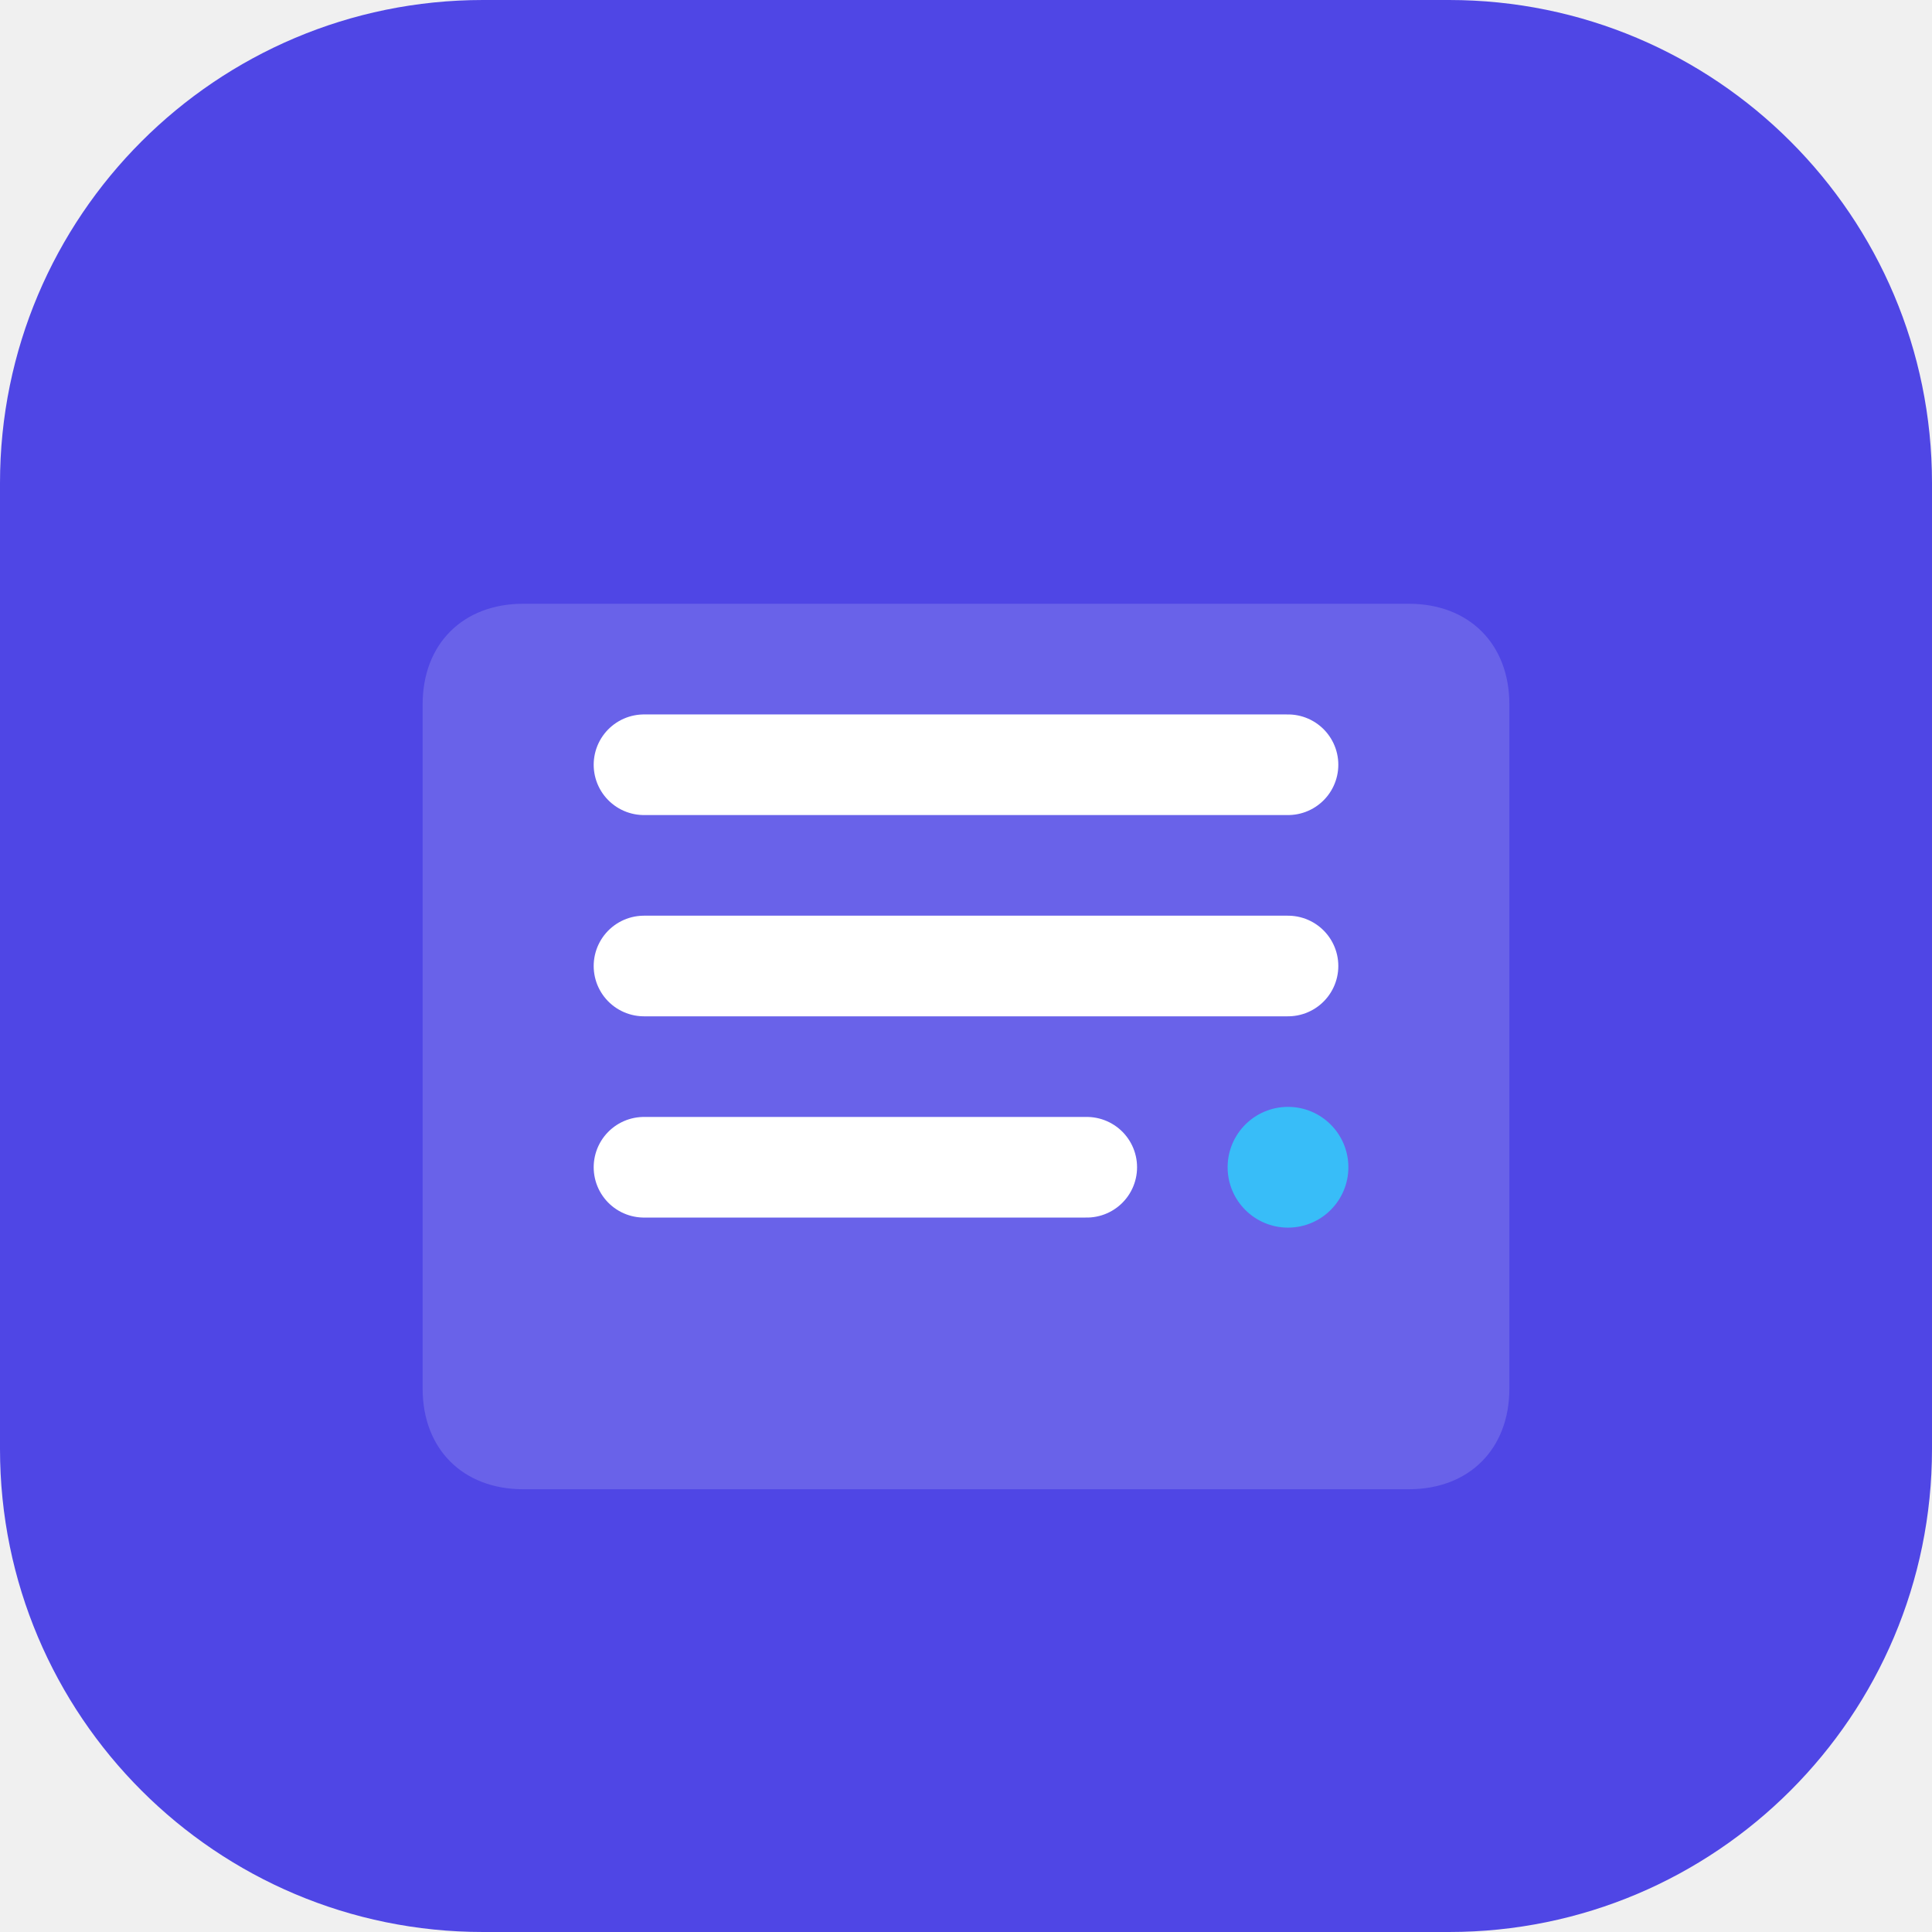
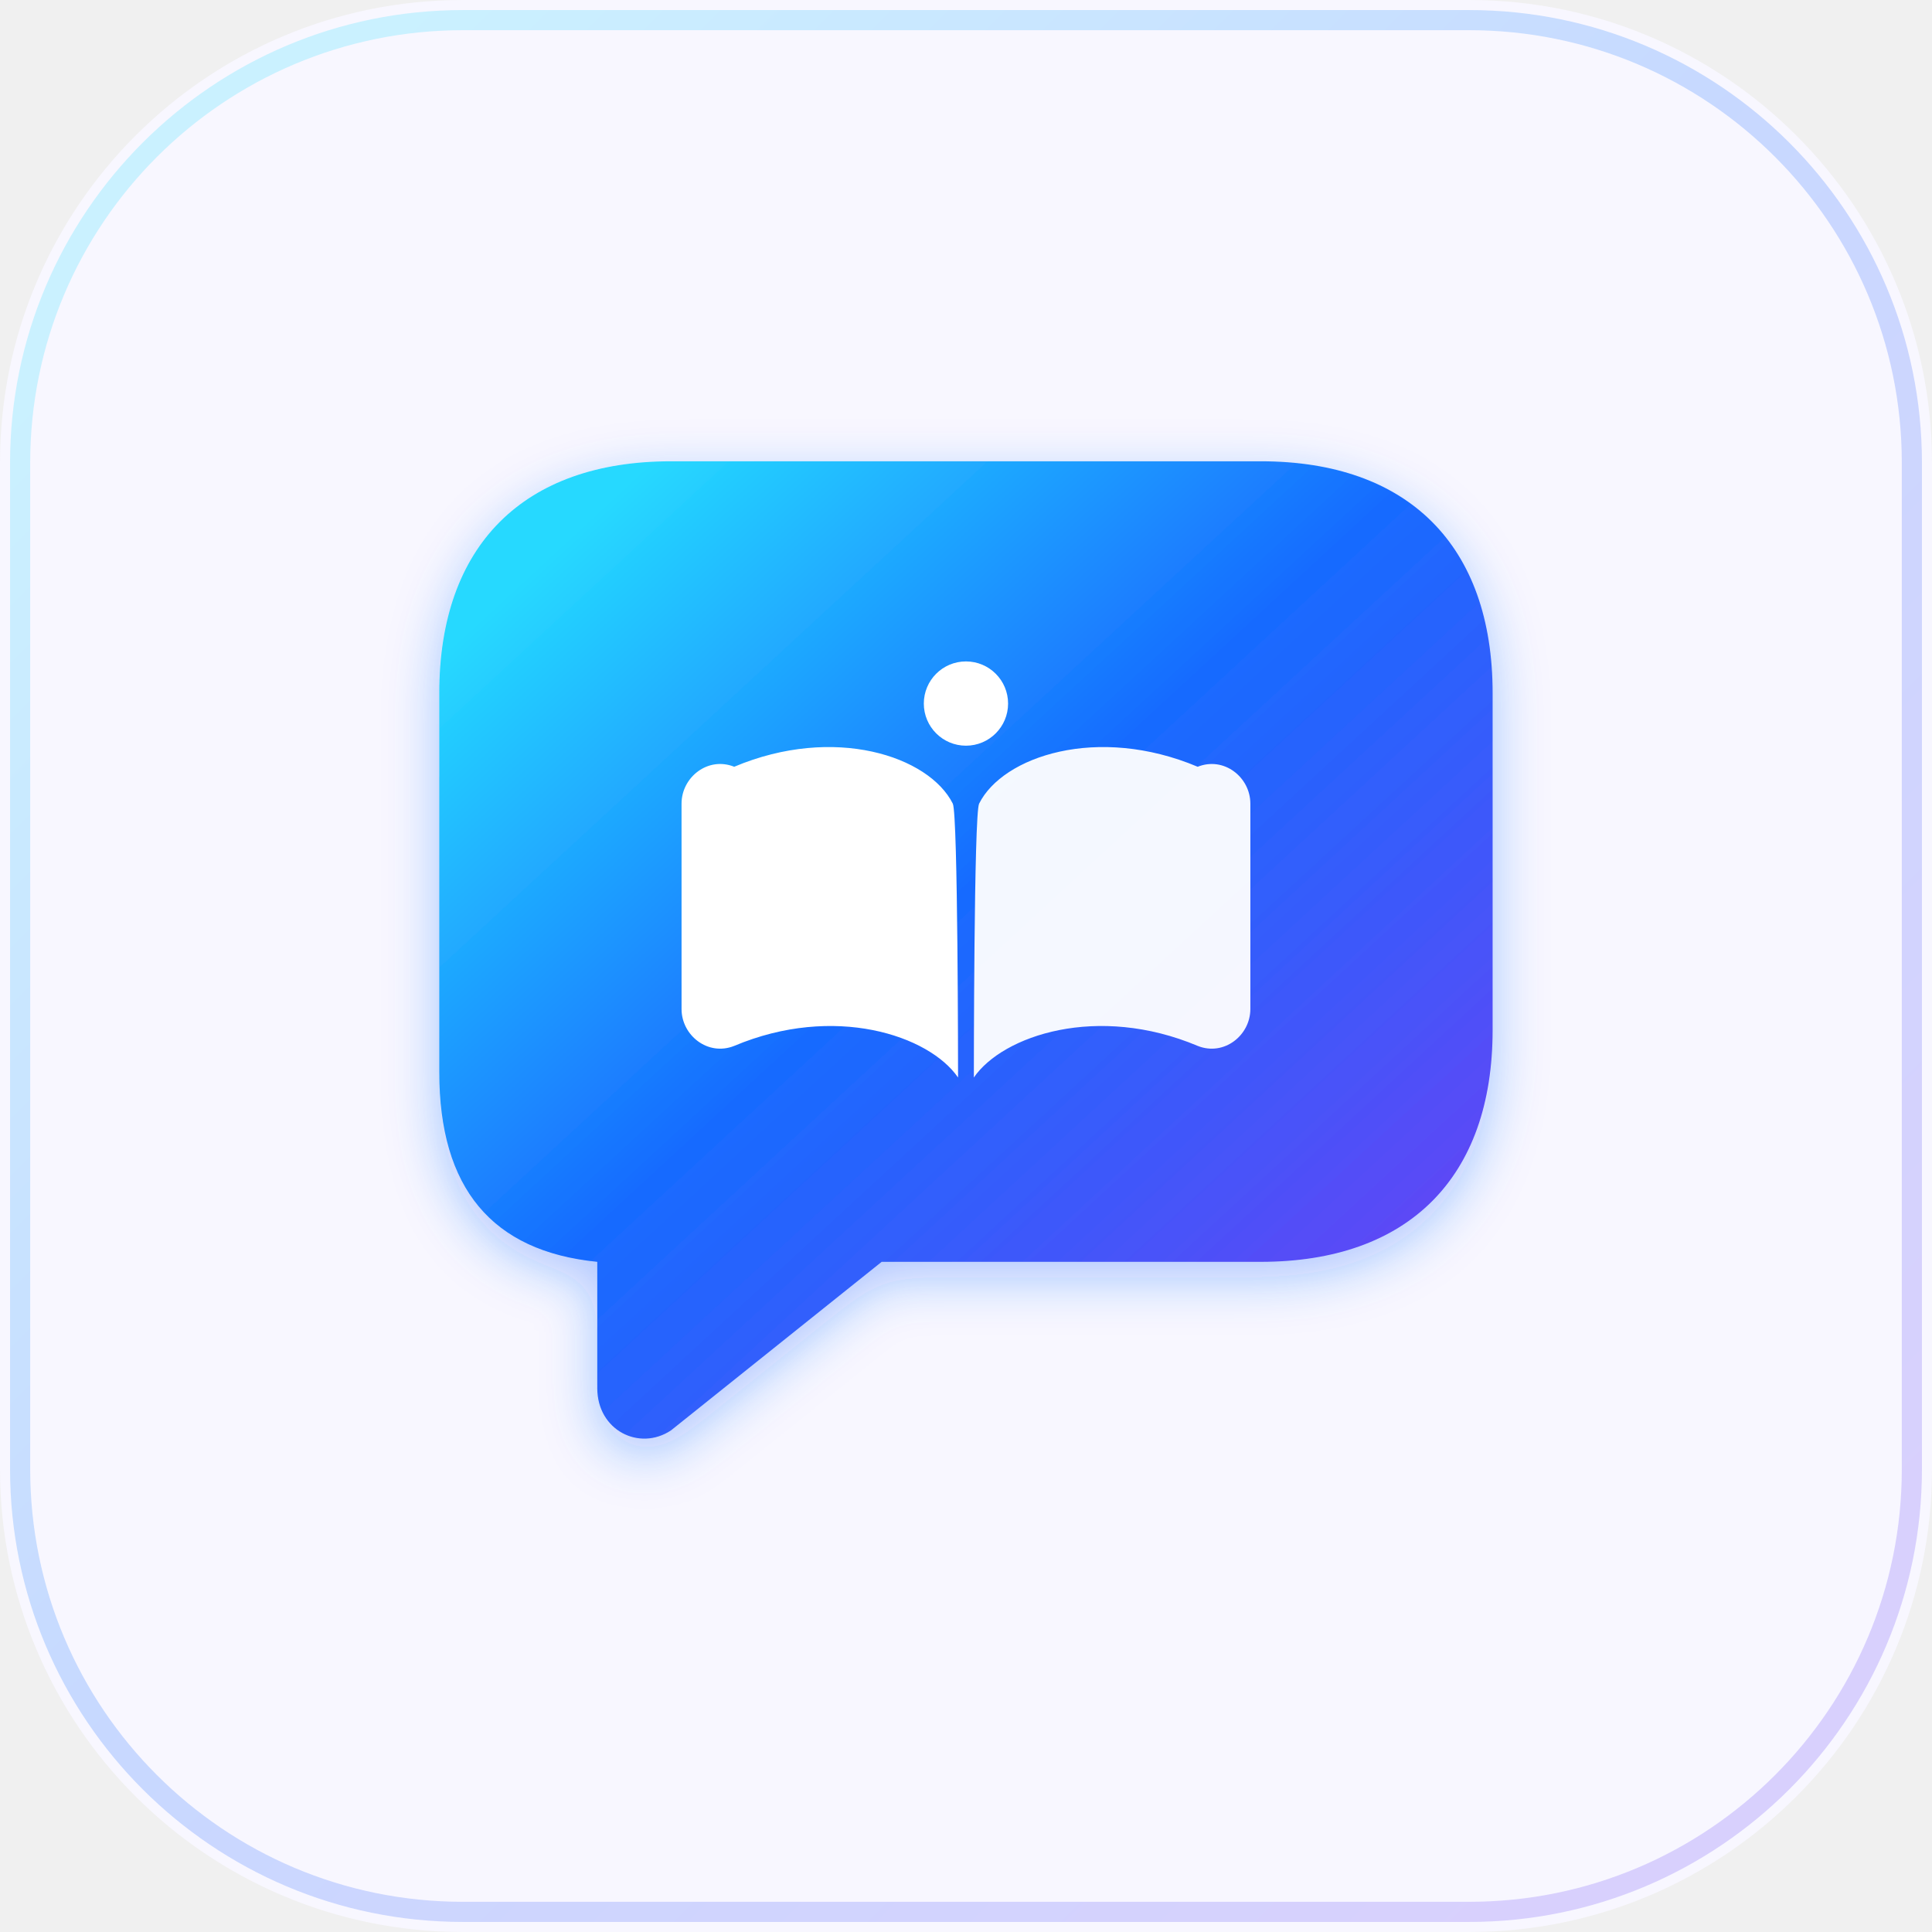
<svg xmlns="http://www.w3.org/2000/svg" viewBox="0 0 192 192" fill="none">
-   <rect width="192" height="192" rx="48" fill="#4F46E5" />
-   <path d="M52 60h88c6 0 10 4 10 10v68c0 6-4 10-10 10H52c-6 0-10-4-10-10V70c0-6 4-10 10-10z" fill="#ffffff" fill-opacity="0.15" />
-   <path d="M64 76h64M64 96h64M64 116h44" stroke="#ffffff" stroke-width="10" stroke-linecap="round" />
-   <circle cx="128" cy="116" r="6" fill="#38BDF8" />
+   <defs>
+     <linearGradient id="wpPwaGrad192" x1="10%" y1="10%" x2="90%" y2="90%">
+       <stop offset="0%" stop-color="#26D9FF" />
+       <stop offset="46%" stop-color="#176BFF" />
+       <stop offset="100%" stop-color="#6545F5" />
+     </linearGradient>
+     <filter id="wpDropShadow192" x="-10%" y="-10%" width="120%" height="120%">
+       <feDropShadow dx="0" dy="6" stdDeviation="10" flood-color="#176BFF" flood-opacity="0.35" />
+     </filter>
+   </defs>
+   <rect width="192" height="192" rx="46" fill="#F8F7FF" />
+   <rect x="2" y="2" width="188" height="188" rx="44" stroke="url(#wpPwaGrad192)" stroke-width="2" stroke-opacity="0.22" />
+   <g filter="url(#wpDropShadow192)" transform="translate(29, 27) scale(0.2617)">
+     <path d="M144 72 H368 C424 72 456 104 456 160 V288 C456 344 424 376 368 376 H224 L144 440 C132 448 116 440 116 424 V376 C76 372 56 348 56 304 V160 C56 104 88 72 144 72 Z" fill="url(#wpPwaGrad192)" />
+     <path d="M168 188 C206 172 242 184 251 202 C253 206 253 306 253 306 C242 290 206 278 168 294 C158 298 148 290 148 280 V202 C148 192 158 184 168 188 Z" fill="#FFFFFF" />
+     <path d="M344 188 C306 172 270 184 261 202 C259 206 259 306 259 306 C270 290 306 278 344 294 C354 298 364 290 364 280 V202 C364 192 354 184 344 188 Z" fill="#FFFFFF" fill-opacity="0.95" />
+     <circle cx="256" cy="164" r="16" fill="#FFFFFF" />
+   </g>
</svg>
